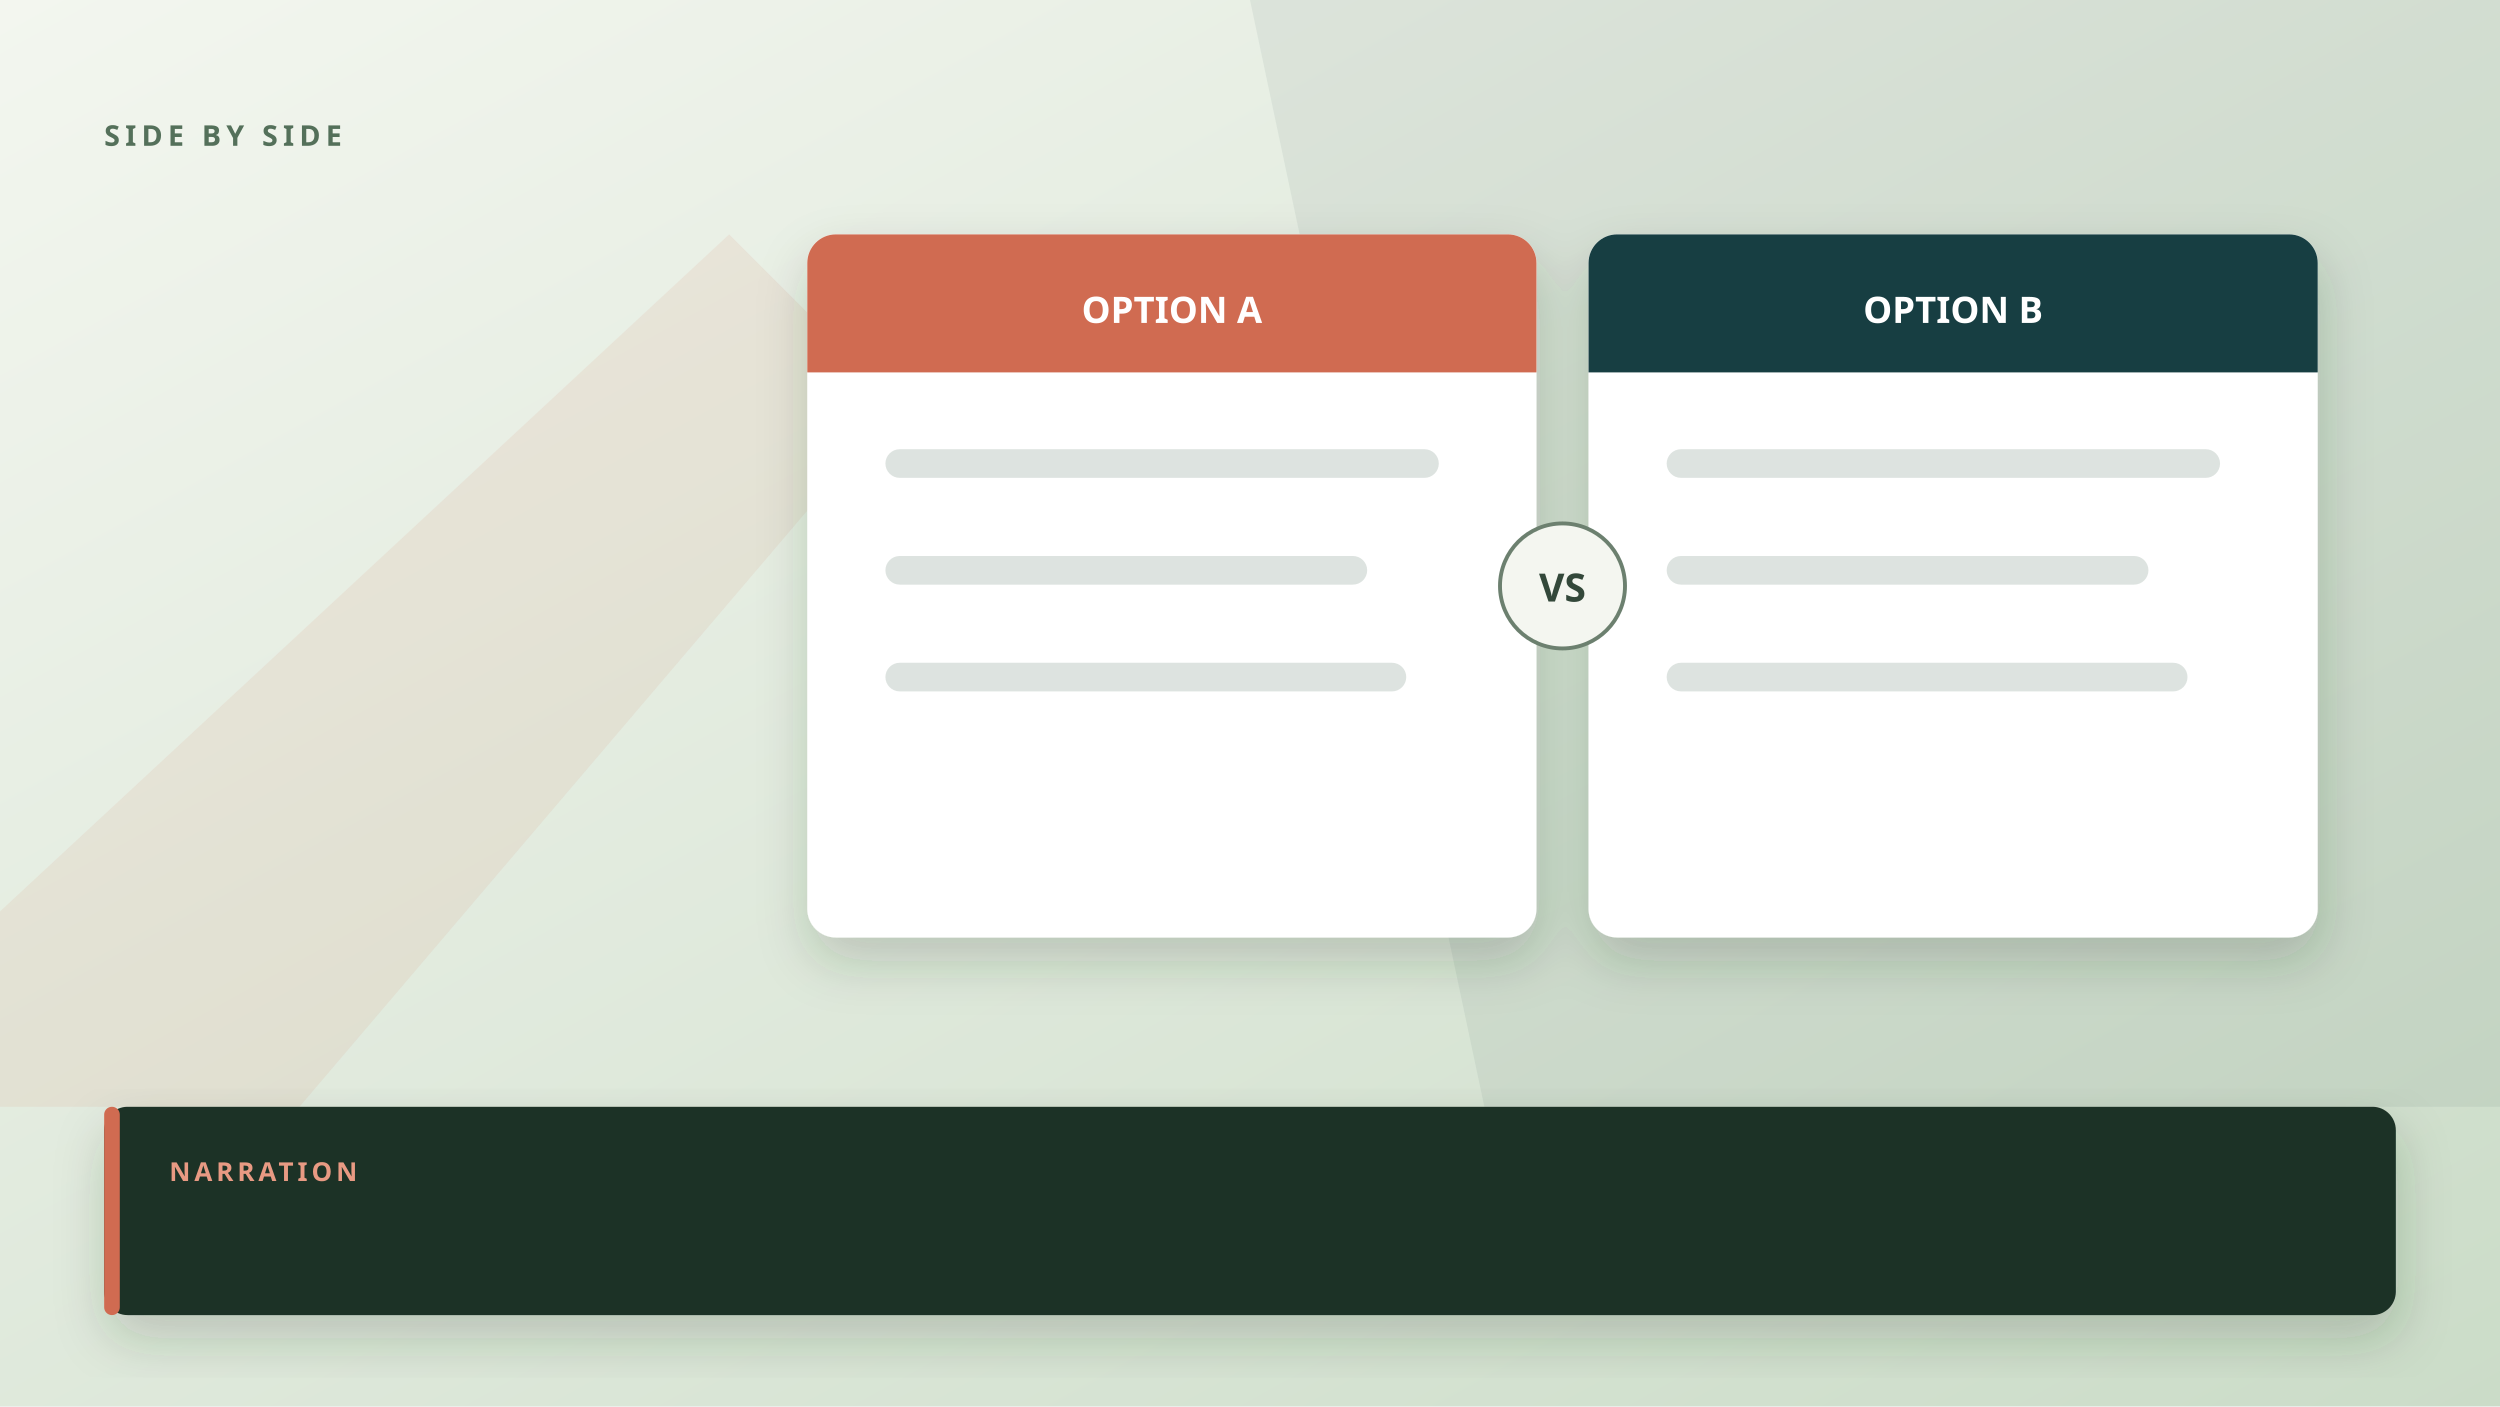
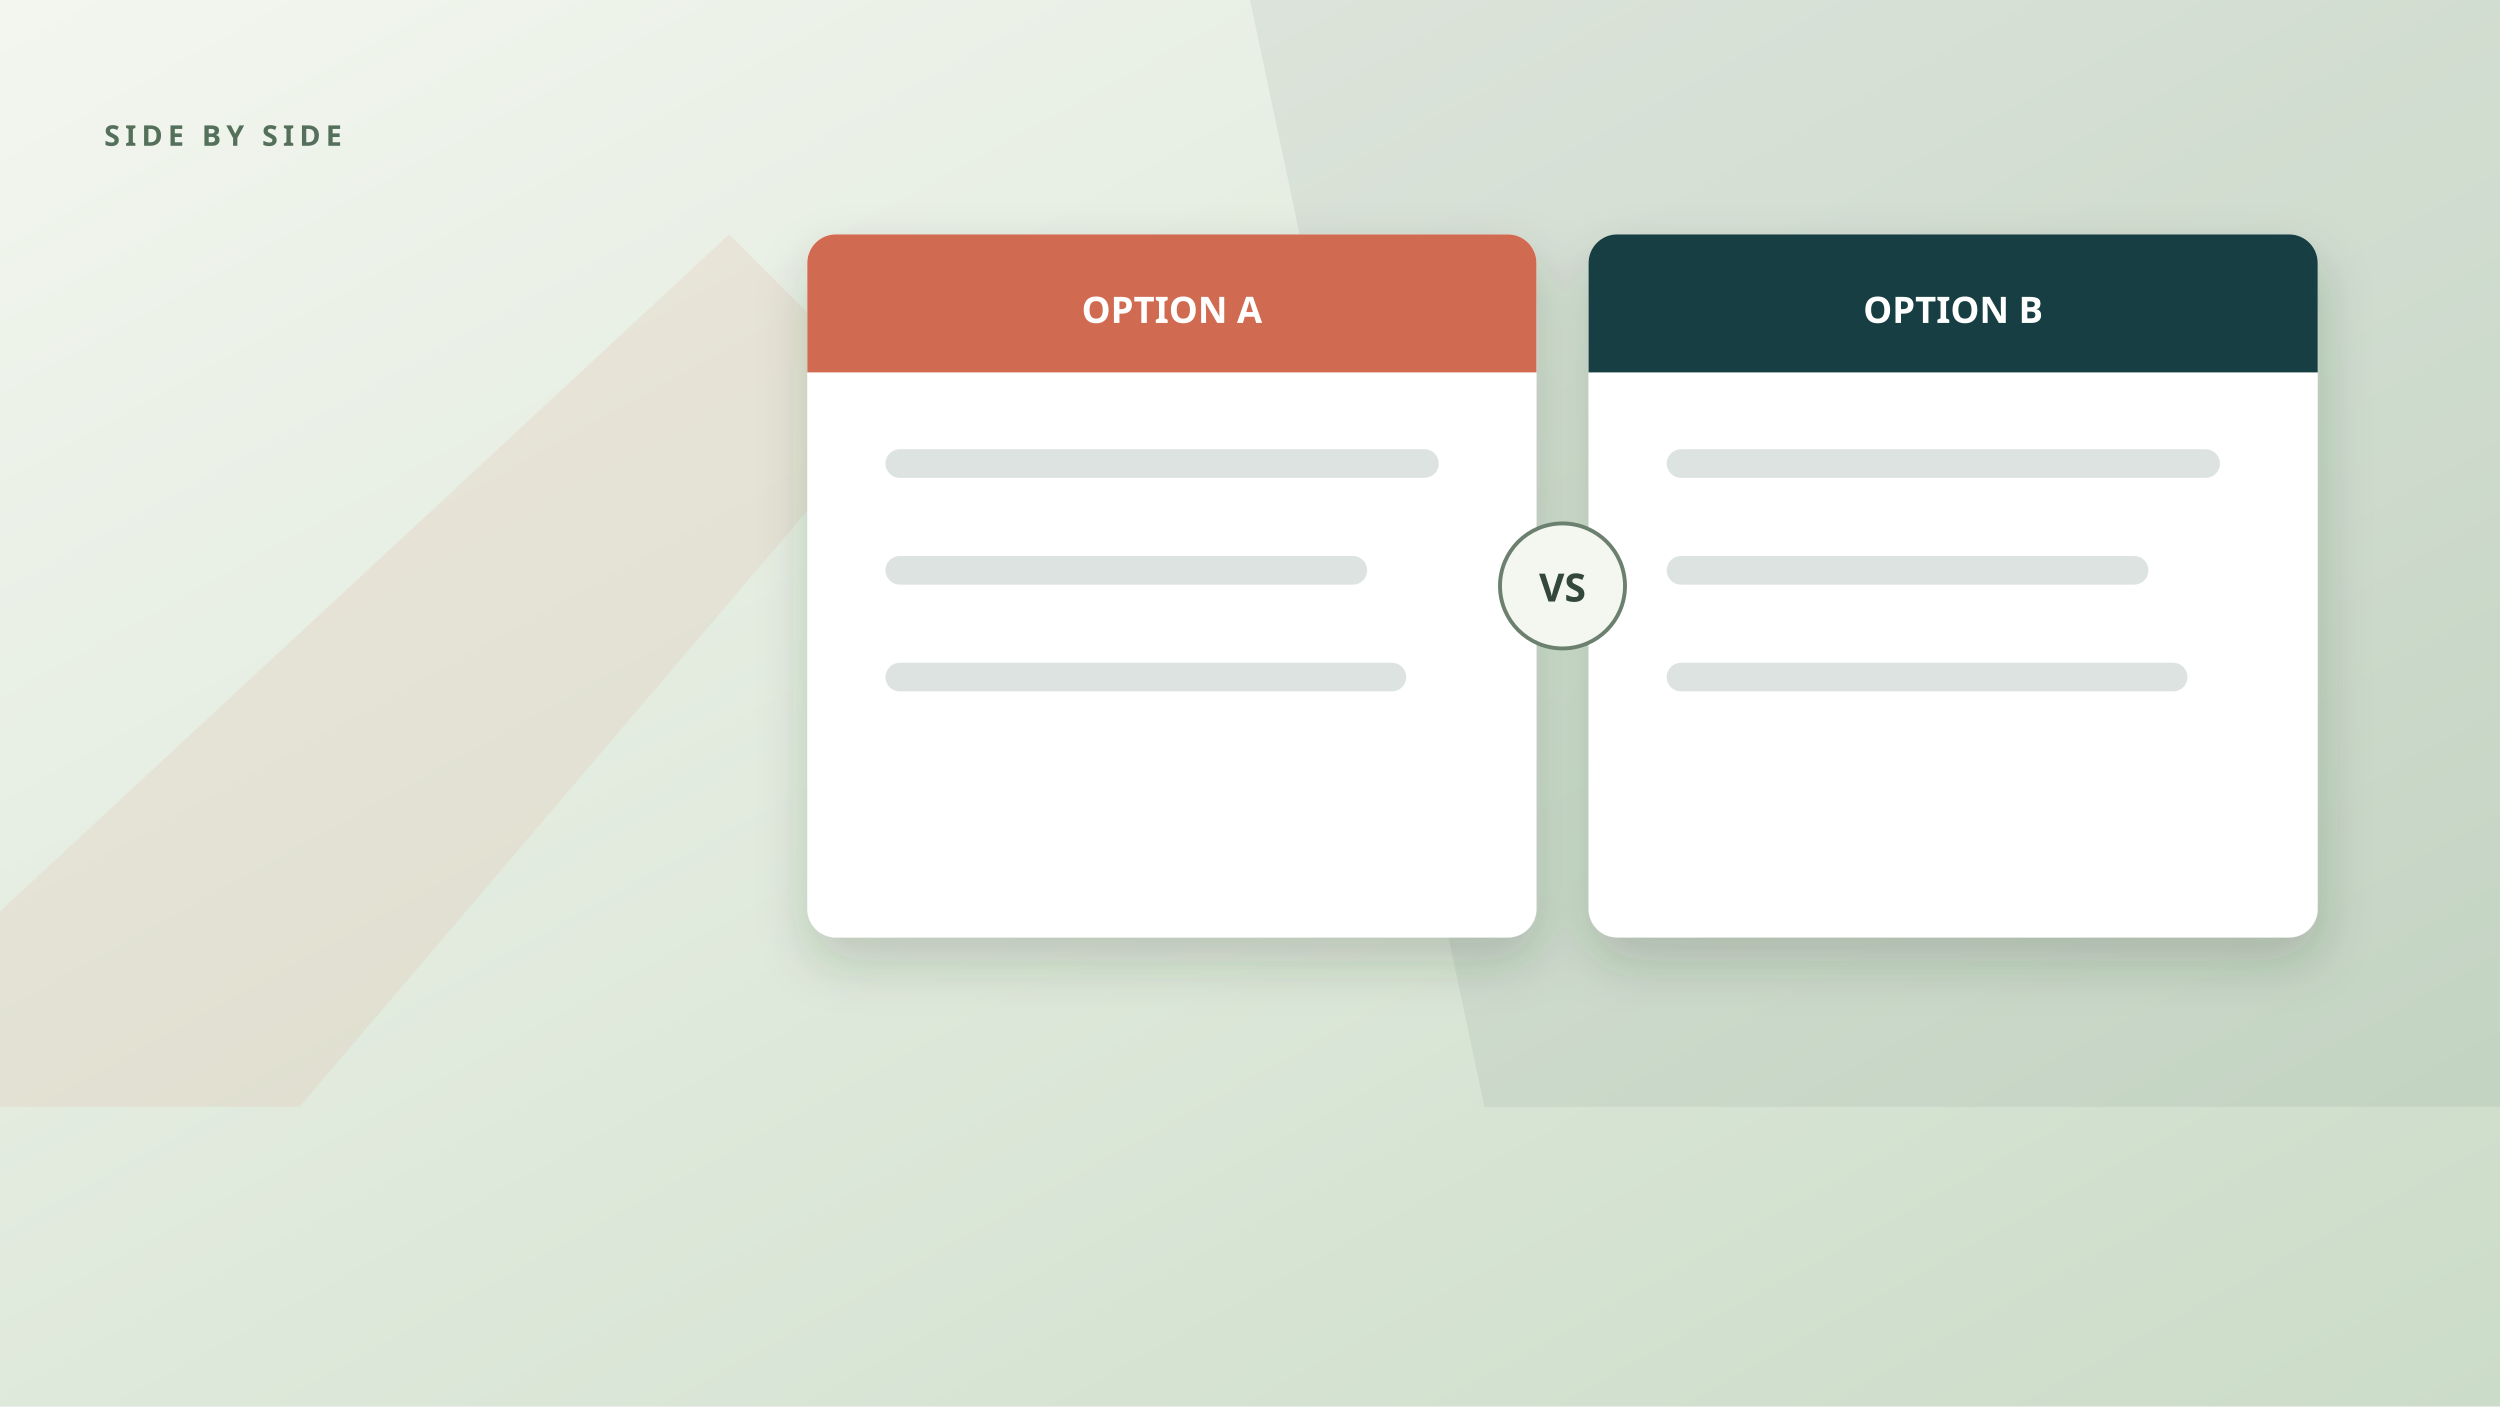
<svg xmlns="http://www.w3.org/2000/svg" viewBox="0 0 1920 1080" width="1920" height="1080">
  <defs>
    <linearGradient id="comparison-bg" x2="1" y2="1">
      <stop stop-color="#f3f6ef" />
      <stop offset="1" stop-color="#cbdcc8" />
    </linearGradient>
    <linearGradient id="comparison-cloud" y2="1">
      <stop stop-color="#fff" />
      <stop offset="1" stop-color="#e3eee1" />
    </linearGradient>
    <filter id="comparison-shadow" x="-20%" y="-20%" width="140%" height="150%">
      <feDropShadow dy="18" stdDeviation="20" flood-color="#24352a" flood-opacity=".2" />
    </filter>
  </defs>
  <rect width="1920" height="1080" fill="url(#comparison-bg)" />
  <path d="M960 0H1920V850H1140Z" fill="#173e42" opacity=".07" />
  <path d="M0 700L560 180 690 310 230 850H0Z" fill="#d06b51" opacity=".09" />
  <text x="80" y="112" fill="#54705a" font-family="Segoe UI, sans-serif" font-size="22" font-weight="800" letter-spacing="4">SIDE BY SIDE</text>
  <g filter="url(#comparison-shadow)" fill="#fff">
    <rect x="620" y="180" width="560" height="540" rx="22" />
    <rect x="1220" y="180" width="560" height="540" rx="22" />
  </g>
  <path d="M620 202A22 22 0 01642 180H1158A22 22 0 011180 202V286H620Z" fill="#d06b51" />
  <path d="M1220 202A22 22 0 011242 180H1758A22 22 0 011780 202V286H1220Z" fill="#173e42" />
  <text x="900" y="248" text-anchor="middle" fill="#fff" font-family="Segoe UI, sans-serif" font-size="28" font-weight="800">OPTION A</text>
  <text x="1500" y="248" text-anchor="middle" fill="#fff" font-family="Segoe UI, sans-serif" font-size="28" font-weight="800">OPTION B</text>
  <g fill="#789083" opacity=".25">
    <rect x="680" y="345" width="425" height="22" rx="11" />
    <rect x="680" y="427" width="370" height="22" rx="11" />
    <rect x="680" y="509" width="400" height="22" rx="11" />
    <rect x="1280" y="345" width="425" height="22" rx="11" />
    <rect x="1280" y="427" width="370" height="22" rx="11" />
    <rect x="1280" y="509" width="400" height="22" rx="11" />
  </g>
  <circle cx="1200" cy="450" r="48" fill="#f4f6f0" stroke="#6c806f" stroke-width="3" />
  <text x="1200" y="462" text-anchor="middle" fill="#33483a" font-family="Segoe UI, sans-serif" font-size="30" font-weight="900">VS</text>
-   <rect x="80" y="850" width="1760" height="160" rx="18" fill="#1f3327" filter="url(#comparison-shadow)" />
-   <rect x="80" y="850" width="12" height="160" rx="6" fill="#d06b51" />
-   <text x="130" y="907" fill="#e89a83" font-family="Segoe UI, sans-serif" font-size="20" font-weight="800" letter-spacing="3">NARRATION</text>
</svg>
